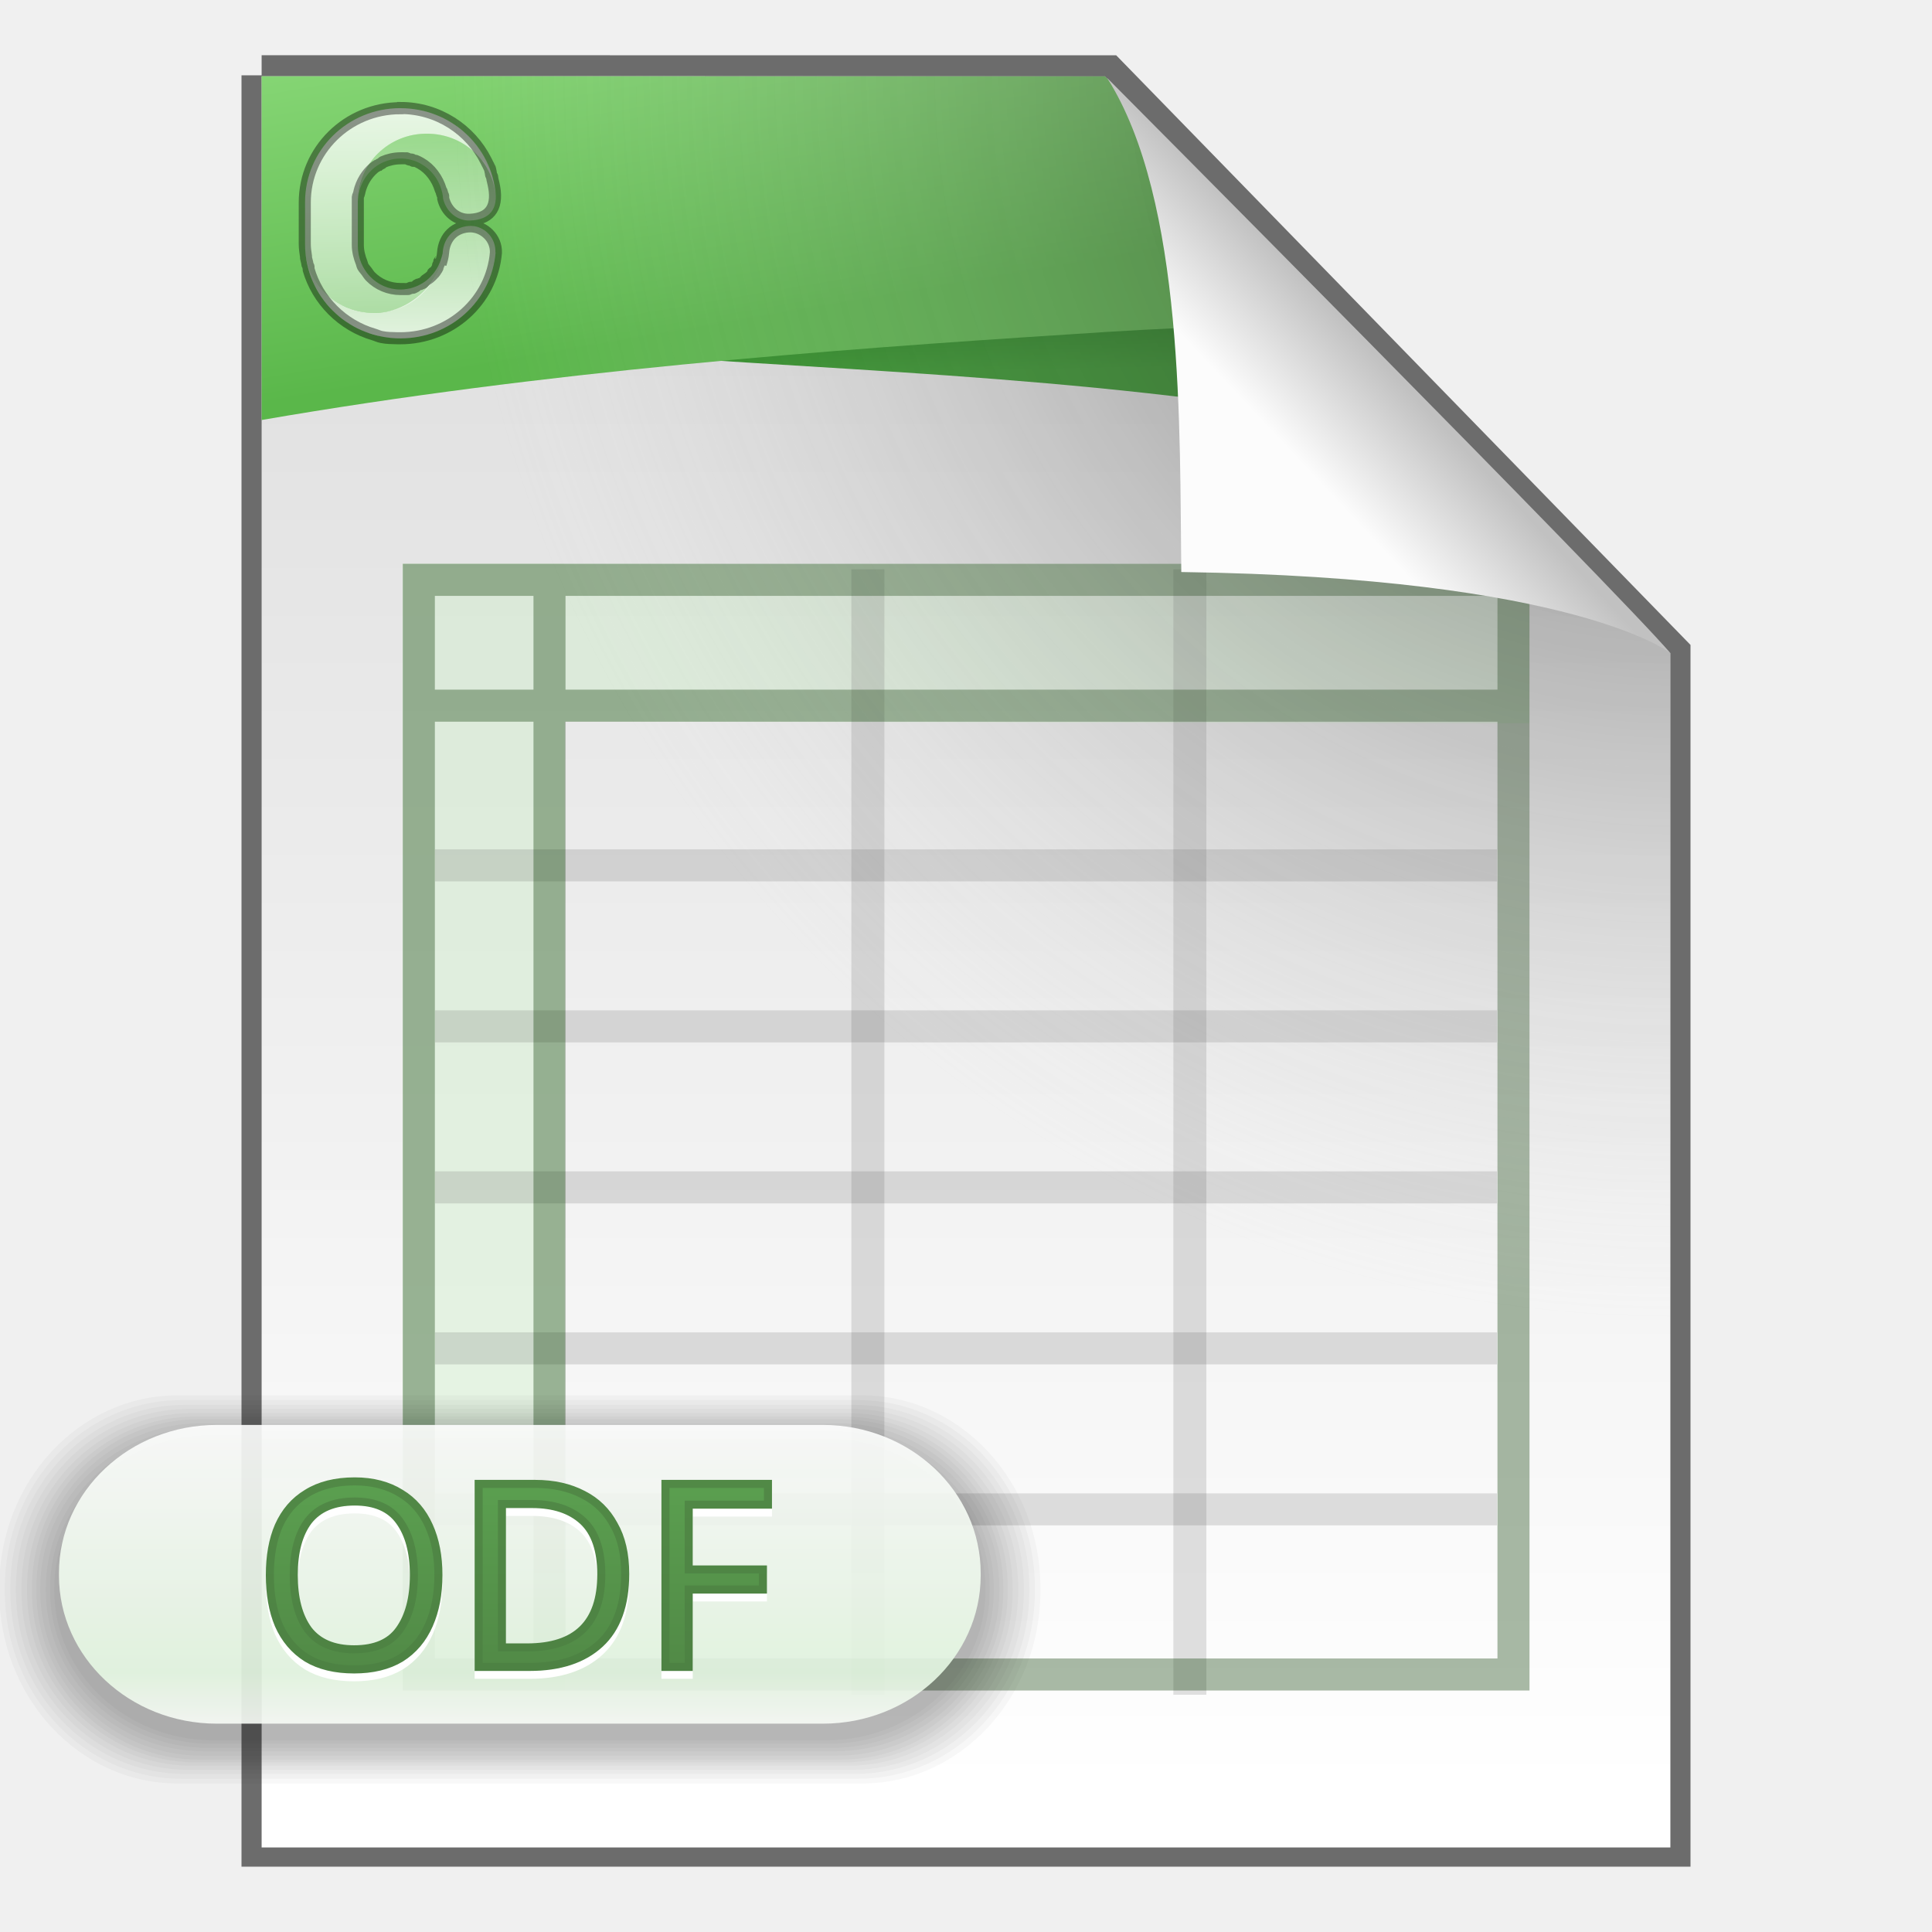
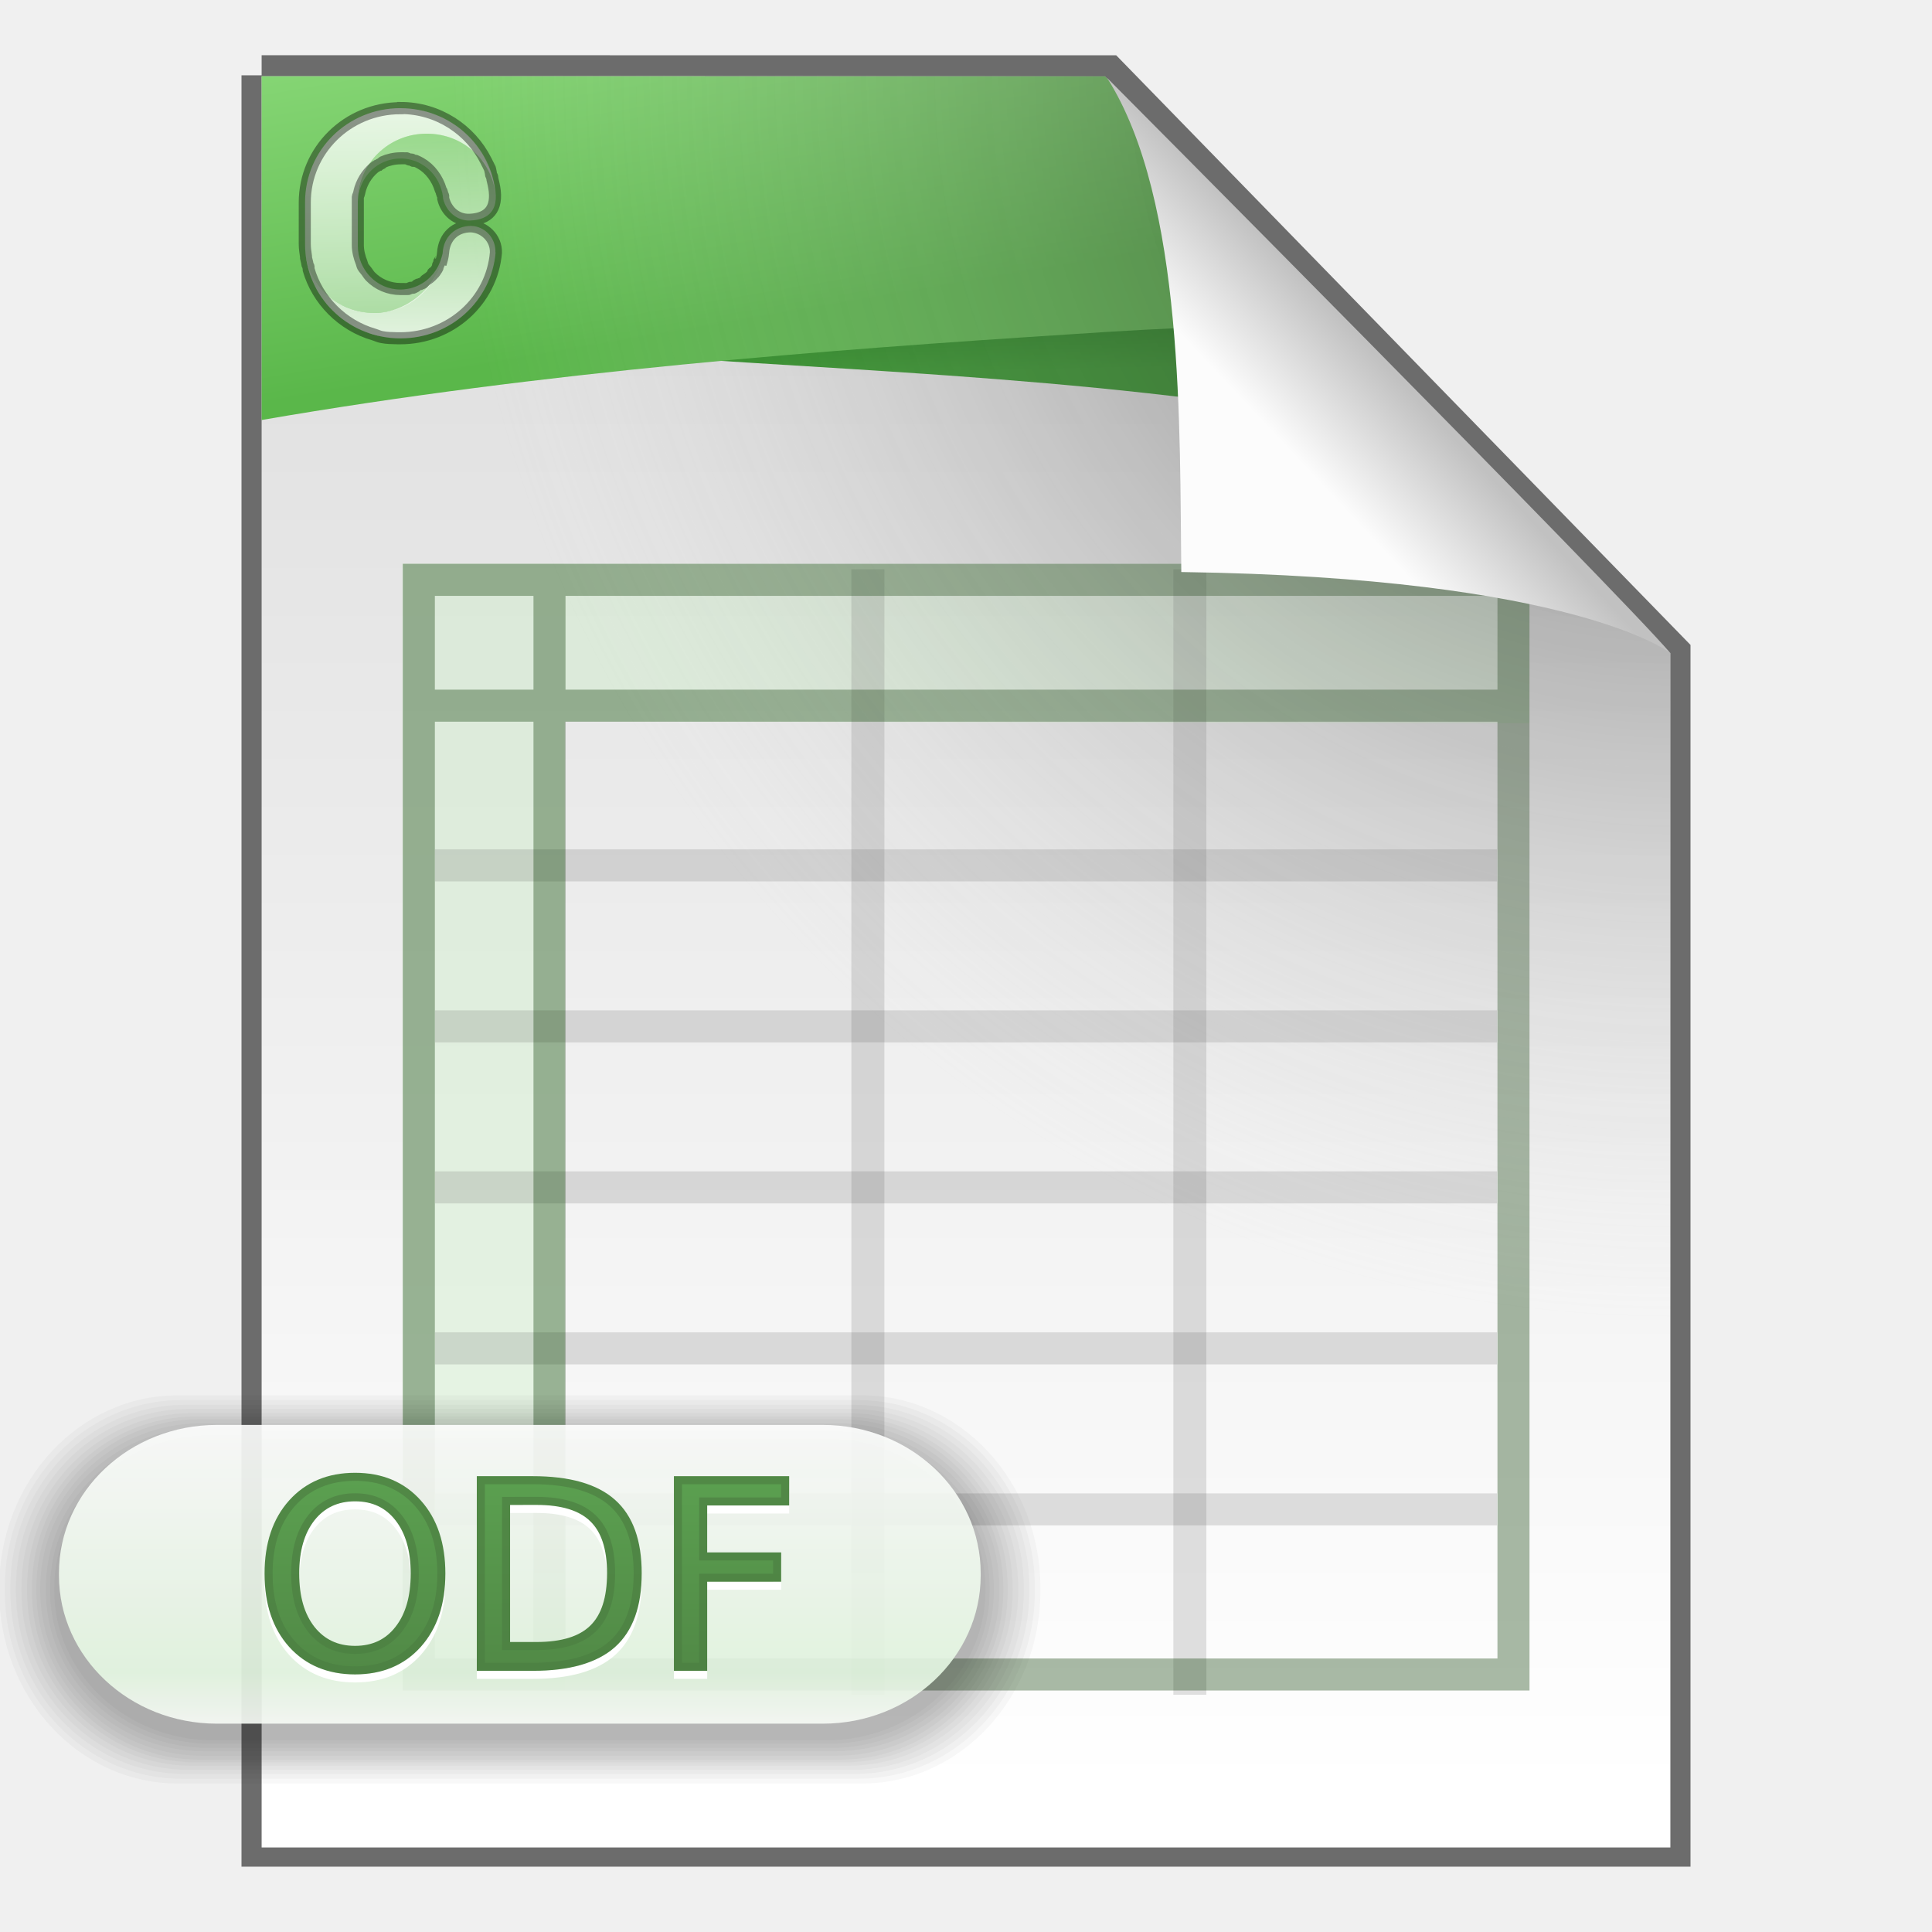
<svg xmlns="http://www.w3.org/2000/svg" width="48" height="48" version="1.1">
  <defs>
    <linearGradient id="j" x1="12.915" x2="12.915" y1="35.4" y2="42.827" gradientUnits="userSpaceOnUse">
      <stop stop-color="#fff" offset="0" />
      <stop stop-color="#e6f8e3" offset=".829" />
      <stop stop-color="#f8fcf7" offset="1" />
    </linearGradient>
    <linearGradient id="i" x1="6.522" x2="7.915" y1="1.671" y2="9.811" gradientTransform="translate(1e-7 .021153)" gradientUnits="userSpaceOnUse">
      <stop stop-color="#86d675" offset="0" />
      <stop stop-color="#5ab74a" offset="1" />
    </linearGradient>
    <linearGradient id="h" x1="23.586" x2="23.55" y1="9.883" y2="8.073" gradientTransform="translate(-.80035 -.61523)" gradientUnits="userSpaceOnUse">
      <stop stop-color="#309326" offset="0" />
      <stop stop-color="#1d7d16" offset="1" />
    </linearGradient>
    <linearGradient id="g" x1="64.234" x2="64.234" y1="122.15" y2="20.144" gradientTransform="matrix(.049285 0 0 .049285 15.717 2.3861)" gradientUnits="userSpaceOnUse">
      <stop stop-color="#fff" stop-opacity=".82" offset="0" />
      <stop stop-color="#fff" stop-opacity=".246" offset="1" />
    </linearGradient>
    <linearGradient id="f" x1="64.047" x2="64.047" y1="6.09" y2="109.73" gradientTransform="matrix(.049285 0 0 .049285 15.717 2.3861)" gradientUnits="userSpaceOnUse">
      <stop stop-color="#fff" stop-opacity=".824" offset="0" />
      <stop stop-color="#fff" stop-opacity=".471" offset="1" />
    </linearGradient>
    <linearGradient id="d" x1="12.855" x2="12.855" y1="36.554" y2="41.511" gradientTransform="translate(1.9836 .081145)" gradientUnits="userSpaceOnUse">
      <stop stop-color="#5ba050" offset="0" />
      <stop stop-color="#518946" offset="1" />
    </linearGradient>
    <linearGradient id="a" x1="12.855" x2="12.855" y1="36.563" y2="41.501" gradientTransform="translate(1.9836 .081145)" gradientUnits="userSpaceOnUse">
      <stop stop-color="#518946" offset="0" />
      <stop stop-color="#4d8243" offset="1" />
    </linearGradient>
    <linearGradient id="c" x1="91.308" x2="95.182" y1="98.192" y2="102.07" gradientTransform="matrix(.56521 0 0 -.60266 -19.183 70.781)" gradientUnits="userSpaceOnUse">
      <stop stop-color="#fcfcfc" offset="0" />
      <stop stop-color="#c1c1c1" offset="1" />
    </linearGradient>
    <radialGradient id="e" cx="26.53" cy="23.566" r="17.5" gradientTransform="matrix(-1.7302 -.0033869 .0034626 -1.7689 87.322 43.624)" gradientUnits="userSpaceOnUse">
      <stop stop-opacity=".659" offset="0" />
      <stop stop-color="#cecece" stop-opacity="0" offset="1" />
    </radialGradient>
    <linearGradient id="b" x1="25.132" x2="25.132" y1=".985" y2="47.013" gradientTransform="matrix(1 0 0 .95617 9.9862e-8 -.51792)" gradientUnits="userSpaceOnUse">
      <stop stop-color="#dadada" offset="0" />
      <stop stop-color="#fff" offset="1" />
    </linearGradient>
  </defs>
  <path d="m6.5 1.872c5.801 0 21.021 0.002 21.021 0.002l13.979 14.352 3.6e-5 29.651h-35v-44.006z" fill="none" stroke="#000" stroke-opacity=".549" />
  <path d="m6.5 1.894c5.801 0 20.954 0.002 20.954 0.002l14.046 14.33 3.6e-5 29.673h-35v-44.006z" fill="url(#b)" />
  <rect x="19.632" y="1.872" width="21.868" height="24.125" fill="none" />
  <path d="m10 14h4.028v27.993h-4.028zm4.024 4e-3 23.973 0.007v3.959l-23.973-0.043z" fill="#caedc5" opacity=".4" />
  <g fill="none" stroke="#454545" stroke-opacity=".324">
    <g stroke-width=".82">
      <path d="m29.562 42.106v-27.962" opacity=".5" />
      <path d="m21.562 42.106v-27.962" opacity=".5" />
    </g>
    <g stroke-width=".796">
      <path d="m37.192 37.5h-26.384" opacity=".5" />
      <path d="m37.192 21.5h-26.384" opacity=".5" />
      <path d="m37.192 25.5h-26.384" opacity=".5" />
      <path d="m37.192 29.5h-26.384" opacity=".5" />
      <path d="m37.192 33.5h-26.384" opacity=".5" />
    </g>
  </g>
  <path d="m10.406 14.407h27.196v27.195h-27.196zm27.196 3.125h-27.196m3.246-3.124v27.191" color="#000000" fill="none" opacity=".35" stroke="#0a3900" stroke-linecap="round" stroke-width=".796" />
  <path d="m6.625 2.203-0.032 3.5 0.076 3.532c6.278-1.132 3.151-0.613 9.704-0.37 6.258 0.433 12.837 0.611 19.826 2.135l-8.621-8.795z" fill="url(#h)" />
  <path d="m6.5 1.894v8.541c7.027-1.214 14.126-1.747 20.053-2.127 2.578-0.177 4.782-0.251 6.91-0.281l-6.01-6.131s-15.152-0.002-20.953-0.002z" fill="url(#i)" />
  <g transform="matrix(1 0 0 .98093 0 1.121)">
    <rect x="-.02" y="34.198" width="25.869" height="9.831" rx="4.432" ry="4.877" opacity=".03" />
    <rect x=".119" y="34.319" width="25.593" height="9.589" rx="4.384" ry="4.758" opacity=".03" />
    <rect x=".257" y="34.439" width="25.317" height="9.348" rx="4.337" ry="4.638" opacity=".03" />
    <rect x=".395" y="34.543" width="25.041" height="9.141" rx="4.29" ry="4.535" opacity=".03" />
    <rect x=".533" y="34.647" width="24.764" height="8.933" rx="4.242" ry="4.432" opacity=".03" />
    <rect x=".671" y="34.733" width="24.488" height="8.761" rx="4.195" ry="4.346" opacity=".03" />
    <rect x=".792" y="34.802" width="24.246" height="8.623" rx="4.154" ry="4.278" opacity=".03" />
    <rect x=".904" y="34.903" width="24.023" height="8.421" rx="4.115" ry="4.178" opacity=".03" />
    <rect x="1.001" y="35.013" width="23.827" height="8.2" rx="4.082" ry="4.068" opacity=".03" />
    <rect x="1.139" y="35.1" width="23.551" height="8.027" rx="4.035" ry="3.982" opacity=".03" />
    <rect x="1.243" y="35.203" width="23.344" height="7.82" rx="3.999" ry="3.88" opacity=".03" />
    <rect x="1.347" y="35.29" width="23.137" height="7.647" rx="3.963" ry="3.794" opacity=".03" />
  </g>
  <rect x="1.465" y="35.402" width="22.9" height="7.422" rx="3.923" ry="3.682" fill="url(#j)" opacity=".9" />
+   <path d="m6.5 1.871c5.801 0 20.954 0.002 20.954 0.002l14.046 14.33 3.6e-5 29.673h-35v-44.006z" fill="url(#e)" />
  <g transform="translate(-.026396)">
    <g transform="translate(.76237)" font-family="'Lucida Grande'" letter-spacing="0px" stroke-width=".2" word-spacing="0px">
-       <text x="5.58" y="41.611" fill="none" stroke="#ffffff" style="line-height:0%" xml:space="preserve">
-         <tspan x="5.58" y="41.611" fill="none" font-size="6.36px" stroke="#ffffff" stroke-width=".2" style="line-height:1.25">ODF</tspan>
-       </text>
-       <text x="5.58" y="41.411" fill="url(#d)" stroke="url(#a)" style="line-height:0%" xml:space="preserve">
-         <tspan x="5.58" y="41.411" fill="url(#d)" font-size="6.36px" stroke="url(#a)" stroke-width=".2" style="line-height:1.25">ODF</tspan>
-       </text>
+       <g fill="none" stroke="#fff" aria-label="ODF">
+         <path d="m8.086 37.4q-0.683 0-1.087 0.509-0.401 0.509-0.401 1.388 0 0.876 0.401 1.385 0.404 0.509 1.087 0.509 0.683 0 1.081-0.509 0.401-0.509 0.401-1.385 0-0.879-0.401-1.388-0.397-0.509-1.081-0.509zm0-0.509q0.975 0 1.559 0.655 0.584 0.652 0.584 1.751 0 1.096-0.584 1.751-0.584 0.652-1.559 0.652-0.978 0-1.565-0.652-0.584-0.652-0.584-1.751t0.584-1.751q0.587-0.655 1.565-0.655z" />
+         <path d="m11.837 37.49v3.605h0.758q0.96 0 1.404-0.435 0.447-0.435 0.447-1.373 0-0.932-0.447-1.363-0.444-0.435-1.404-0.435zm-0.627-0.515h1.289q1.348 0 1.978 0.562 0.63 0.559 0.63 1.751 0 1.199-0.633 1.761-0.633 0.562-1.975 0.562h-1.289z" />
+         <path d="m16.107 36.975h2.664v0.528h-2.037v1.366h1.838v0.528h-1.838v2.214h-0.627z" />
+       </g>
+       <g fill="url(#d)" stroke="url(#a)" aria-label="ODF">
+         <path d="m8.086 37.2q-0.683 0-1.087 0.509-0.401 0.509-0.401 1.388 0 0.876 0.401 1.385 0.404 0.509 1.087 0.509 0.683 0 1.081-0.509 0.401-0.509 0.401-1.385 0-0.879-0.401-1.388-0.397-0.509-1.081-0.509zm0-0.509q0.975 0 1.559 0.655 0.584 0.652 0.584 1.751 0 1.096-0.584 1.751-0.584 0.652-1.559 0.652-0.978 0-1.565-0.652-0.584-0.652-0.584-1.751 0-1.099 0.584-1.751 0.587-0.655 1.565-0.655z" />
+         <path d="m11.837 37.29v3.605h0.758q0.96 0 1.404-0.435 0.447-0.435 0.447-1.373 0-0.932-0.447-1.363-0.444-0.435-1.404-0.435zm-0.627-0.515h1.289q1.348 0 1.978 0.562 0.63 0.559 0.63 1.751 0 1.199-0.633 1.761-0.633 0.562-1.975 0.562h-1.289z" />
+         <path d="m16.107 36.775h2.664v0.528h-2.037v1.366h1.838v0.528h-1.838v2.214h-0.627z" />
+       </g>
    </g>
  </g>
  <g transform="translate(-.92808)">
    <g transform="translate(-8)">
-       <g>
-         <path d="m18.879 2.687c0.01 0 0.019 0.003 0.029 0.003 0.149 0.002 0.295 0.016 0.436 0.043 0.064 0.013 0.124 0.036 0.186 0.054 0.083 0.023 0.166 0.044 0.245 0.075 0.064 0.026 0.124 0.06 0.185 0.091 0.072 0.037 0.146 0.072 0.214 0.116 0.059 0.038 0.111 0.084 0.166 0.126 0.06 0.047 0.122 0.091 0.177 0.143 0.052 0.049 0.098 0.105 0.145 0.159 0.049 0.056 0.1 0.111 0.143 0.171 0.043 0.06 0.079 0.125 0.117 0.189 0.037 0.063 0.074 0.125 0.105 0.191 0.173 0.449 0.008-0.055-0.129-0.069-0.062-0.08-0.132-0.155-0.208-0.223-0.076-0.068-0.158-0.128-0.245-0.182s-0.18-0.099-0.277-0.137-0.199-0.068-0.303-0.088c-0.105-0.02-0.214-0.029-0.325-0.029h-0.012c-0.117 0-0.232 0.012-0.342 0.034-0.11 0.022-0.216 0.054-0.317 0.095-0.101 0.042-0.198 0.092-0.288 0.151-0.09 0.059-0.174 0.127-0.251 0.202-0.077 0.075-0.146 0.155-0.208 0.243-0.061 0.088-0.217 0.319-0.279 0.681-0.007 0.039-0.017 0.105-0.023 0.228 0.002-0.01 0.003-0.019 0.005-0.029 0.03-0.334 0.205-0.623 0.461-0.801 0.002-0.001 0.004-0.003 0.006-0.005 0.004-0.003 0.007-0.005 0.011-0.008 0.015-0.01 0.032-0.02 0.048-0.029 0.015-0.009 0.03-0.017 0.045-0.025 0.019-0.01 0.039-0.019 0.059-0.028 0.13-0.058 0.272-0.091 0.424-0.091h0.003c0.034 0 0.068 0.001 0.102 0.005 3e-3 3.006e-4 0.006-3.253e-4 0.009 0 0.017 0.002 0.034 0.005 0.051 0.008 1e-3 1.577e-4 0.002-1.627e-4 0.003 0 0.016 0.003 0.032 0.006 0.048 0.009 0.02 0.004 0.038 0.009 0.057 0.014 0.017 0.005 0.034 0.01 0.051 0.015 0.014 0.005 0.029 0.009 0.043 0.014 0.003 9.631e-4 0.005 0.002 0.008 0.003 0.002 5.825e-4 0.003 9.507e-4 0.005 0.002 0.044 0.017 0.087 0.039 0.128 0.062 0.003 0.001 0.005 0.003 0.008 0.005 0.238 0.135 0.419 0.361 0.499 0.635 0.008 0.027 0.015 0.054 0.022 0.082h0.002c1.97e-4 0.005 0.001 0.009 0.002 0.014 9.9e-5 4.88e-4 -9.8e-5 0.001 0 0.002 6.4e-5 0.001-6.9e-5 0.002 0 0.003 0.003 0.017 0.007 0.034 0.009 0.051 0.003 0.017 0.004 0.035 0.006 0.052 4.9e-5 5.165e-4 -4.9e-5 0.001 0 0.002 6.62e-4 0.007 8.56e-4 0.013 0.002 0.02 1.13e-4 4.928e-4 -1.13e-4 0.001 0 0.002 0.076 0.322 0.352 0.554 0.672 0.541 0.357-0.015 0.691-0.166 0.631-0.715-9.31e-4 -0.008-0.002-0.016-0.003-0.025v-0.002c-0.143-1.158-1.138-2.048-2.352-2.048zm1.756 2.925c-0.382 0-0.68 0.257-0.708 0.659-0.06 0.784-0.861 1.509-1.697 1.503h-0.012c-0.887 0-1.613-0.66-1.7-1.511 0.1 1.204 1.116 2.144 2.363 2.144 1.244 0 2.258-0.936 2.361-2.136h-0.005c0.013-0.362-0.267-0.648-0.601-0.659z" fill="url(#g)" />
-         <path d="m18.877 2.687c-1.314 0-2.37 1.043-2.37 2.338v1.044c0 1.295 1.057 2.338 2.37 2.338-0.01 0-0.019-0.003-0.029-0.003-0.149-0.002-0.295-0.016-0.436-0.043-0.064-0.013-0.124-0.036-0.186-0.054-0.083-0.023-0.166-0.044-0.245-0.075-0.064-0.026-0.123-0.06-0.185-0.091-0.072-0.037-0.146-0.072-0.214-0.116-0.059-0.038-0.111-0.084-0.166-0.126-0.06-0.047-0.122-0.091-0.177-0.143-0.052-0.049-0.097-0.105-0.145-0.159-0.049-0.056-0.1-0.111-0.143-0.171-0.043-0.06-0.079-0.125-0.117-0.189-0.037-0.063-0.074-0.125-0.105-0.191-0.031-0.066-0.056-0.135-0.08-0.205-0.025-0.07-0.05-0.141-0.068-0.214-0.019-0.075-0.03-0.153-0.042-0.231-0.001-0.009-4.19e-4 -0.018-0.002-0.026 0.012 0.068 0.02 0.138 0.04 0.203 0.03 0.099 0.068 0.194 0.116 0.285 0.047 0.091 0.102 0.177 0.165 0.257 0.062 0.08 0.132 0.155 0.208 0.223 0.076 0.068 0.158 0.128 0.245 0.182 0.087 0.054 0.18 0.099 0.277 0.137 0.097 0.038 0.198 0.068 0.303 0.088s0.214 0.029 0.325 0.029h0.012c0.117 0 0.232-0.012 0.342-0.034s0.216-0.054 0.317-0.095 0.198-0.092 0.288-0.151c0.09-0.059 0.174-0.127 0.251-0.202 0.077-0.075 0.146-0.155 0.208-0.243 0.061-0.088 0.115-0.183 0.159-0.282 0.015-0.033 0.141-0.305 0.128-0.459-0.013 0.06-0.031 0.117-0.051 0.171-0.004 0.012-0.008 0.024-0.012 0.035-0.002 0.004-0.004 0.008-0.006 0.012-0.011 0.028-0.022 0.054-0.035 0.08-0.002 0.004-0.004 0.007-0.006 0.011-0.001 0.002-2e-3 0.004-0.003 0.006-0.013 0.024-0.026 0.047-0.04 0.069-0.017 0.028-0.035 0.055-0.054 0.08-0.004 0.006-0.009 0.011-0.014 0.017-0.004 0.006-0.009 0.011-0.014 0.017-0.019 0.023-0.039 0.044-0.059 0.065-0.001 0.001-0.002 0.003-0.003 0.005-0.035 0.036-0.073 0.07-0.112 0.1-0.01 0.008-0.02 0.016-0.031 0.023-0.004 0.003-0.009 0.006-0.014 0.009-0.013 0.009-0.027 0.018-0.04 0.026-0.015 0.009-0.03 0.018-0.045 0.026-0.003 0.002-6e-3 0.004-0.009 0.006-0.005 0.003-0.011 0.005-0.017 0.008-0.02 0.011-0.041 0.022-0.062 0.031-0.017 0.008-0.035 0.013-0.052 0.02-0.016 0.006-0.033 0.012-0.049 0.017-0.005 0.001-0.009 0.003-0.014 0.005-0.016 0.005-0.032 0.01-0.048 0.014-2e-3 5.027e-4 -0.004 0.001-0.006 0.002-0.025 0.006-0.051 0.011-0.077 0.015-0.017 0.003-0.034 0.004-0.051 0.006-0.004 4.091e-4 -0.007 0.001-0.011 0.002-0.015 0.002-0.03 0.004-0.045 0.005-0.003 1.873e-4 -0.006-1.577e-4 -0.009 0-0.018 9.387e-4 -0.036 0.002-0.054 0.002h-0.003c-0.293 0-0.556-0.121-0.747-0.317-0.036-0.037-0.07-0.077-0.1-0.119-0.03-0.042-0.057-0.086-0.082-0.132-0.016-0.031-0.031-0.063-0.045-0.095-0.053-0.13-0.083-0.273-0.083-0.424v-1.078c0-0.004-4.3e-5 -0.008 0-0.012-2.4e-5 -0.004 0-0.007 0-0.011 0-0.009 0.001-0.019 0.002-0.028 4.4e-5 -0.001-4.7e-5 -0.002 0-0.003 1.8e-5 -0.001-2e-5 -0.002 0-0.003 2.5e-5 -5.125e-4 -2.6e-5 -0.001 0-0.002 0.019-0.916 0.772-1.648 1.706-1.648h0.012c0.887 0 1.613 0.66 1.7 1.511-0.099-1.204-1.115-2.144-2.362-2.144z" fill="url(#f)" />
-       </g>
+       <path d="m18.879 2.687c0.01 0 0.019 0.003 0.029 0.003 0.149 0.002 0.295 0.016 0.436 0.043 0.064 0.013 0.124 0.036 0.186 0.054 0.083 0.023 0.166 0.044 0.245 0.075 0.064 0.026 0.124 0.06 0.185 0.091 0.072 0.037 0.146 0.072 0.214 0.116 0.059 0.038 0.111 0.084 0.166 0.126 0.06 0.047 0.122 0.091 0.177 0.143 0.052 0.049 0.098 0.105 0.145 0.159 0.049 0.056 0.1 0.111 0.143 0.171 0.043 0.06 0.079 0.125 0.117 0.189 0.037 0.063 0.074 0.125 0.105 0.191 0.173 0.449 0.008-0.055-0.129-0.069-0.062-0.08-0.132-0.155-0.208-0.223-0.076-0.068-0.158-0.128-0.245-0.182s-0.18-0.099-0.277-0.137-0.199-0.068-0.303-0.088-0.214-0.029-0.325-0.029h-0.012c-0.117 0-0.232 0.012-0.342 0.034s-0.216 0.054-0.317 0.095c-0.101 0.042-0.198 0.092-0.288 0.151-0.09 0.059-0.174 0.127-0.251 0.202-0.077 0.075-0.146 0.155-0.208 0.243-0.061 0.088-0.217 0.319-0.279 0.681-0.007 0.039-0.017 0.105-0.023 0.228 0.002-0.01 0.003-0.019 0.005-0.029 0.03-0.334 0.205-0.623 0.461-0.801 0.002-0.001 0.004-0.003 0.006-0.005 0.004-0.003 0.007-0.005 0.011-0.008 0.015-0.01 0.032-0.02 0.048-0.029 0.015-0.009 0.03-0.017 0.045-0.025 0.019-0.01 0.039-0.019 0.059-0.028 0.13-0.058 0.272-0.091 0.424-0.091h0.003c0.034 0 0.068 0.001 0.102 0.005 3e-3 3.006e-4 0.006-3.253e-4 0.009 0 0.017 0.002 0.034 0.005 0.051 0.008 1e-3 1.577e-4 0.002-1.627e-4 0.003 0 0.016 0.003 0.032 0.006 0.048 0.009 0.02 0.004 0.038 0.009 0.057 0.014 0.017 0.005 0.034 0.01 0.051 0.015 0.014 0.005 0.029 0.009 0.043 0.014 0.003 9.631e-4 0.005 0.002 0.008 0.003 0.002 5.825e-4 0.003 9.507e-4 0.005 0.002 0.044 0.017 0.087 0.039 0.128 0.062 0.003 0.001 0.005 0.003 0.008 0.005 0.238 0.135 0.419 0.361 0.499 0.635 0.008 0.027 0.015 0.054 0.022 0.082h0.002c1.97e-4 0.005 0.001 0.009 0.002 0.014 9.9e-5 4.88e-4 -9.8e-5 0.001 0 0.002 6.4e-5 0.001-6.9e-5 0.002 0 0.003 0.003 0.017 0.007 0.034 0.009 0.051 0.003 0.017 0.004 0.035 0.006 0.052 4.9e-5 5.165e-4 -4.9e-5 0.001 0 0.002 6.62e-4 0.007 8.56e-4 0.013 0.002 0.02 1.13e-4 4.928e-4 -1.13e-4 0.001 0 0.002 0.076 0.322 0.352 0.554 0.672 0.541 0.357-0.015 0.691-0.166 0.631-0.715-9.31e-4 -0.008-0.002-0.016-0.003-0.025v-0.002c-0.143-1.158-1.138-2.048-2.352-2.048zm1.756 2.925c-0.382 0-0.68 0.257-0.708 0.659-0.06 0.784-0.861 1.509-1.697 1.503h-0.012c-0.887 0-1.613-0.66-1.7-1.511 0.1 1.204 1.116 2.144 2.363 2.144 1.244 0 2.258-0.936 2.361-2.136h-0.005c0.013-0.362-0.267-0.648-0.601-0.659z" fill="url(#g)" />
+       <path d="m18.877 2.687c-1.314 0-2.37 1.043-2.37 2.338v1.044c0 1.295 1.057 2.338 2.37 2.338-0.01 0-0.019-0.003-0.029-0.003-0.149-0.002-0.295-0.016-0.436-0.043-0.064-0.013-0.124-0.036-0.186-0.054-0.083-0.023-0.166-0.044-0.245-0.075-0.064-0.026-0.123-0.06-0.185-0.091-0.072-0.037-0.146-0.072-0.214-0.116-0.059-0.038-0.111-0.084-0.166-0.126-0.06-0.047-0.122-0.091-0.177-0.143-0.052-0.049-0.097-0.105-0.145-0.159-0.049-0.056-0.1-0.111-0.143-0.171-0.043-0.06-0.079-0.125-0.117-0.189-0.037-0.063-0.074-0.125-0.105-0.191-0.031-0.066-0.056-0.135-0.08-0.205-0.025-0.07-0.05-0.141-0.068-0.214-0.019-0.075-0.03-0.153-0.042-0.231-0.001-0.009-4.19e-4 -0.018-0.002-0.026 0.012 0.068 0.02 0.138 0.04 0.203 0.03 0.099 0.068 0.194 0.116 0.285 0.047 0.091 0.102 0.177 0.165 0.257 0.062 0.08 0.132 0.155 0.208 0.223 0.076 0.068 0.158 0.128 0.245 0.182 0.087 0.054 0.18 0.099 0.277 0.137 0.097 0.038 0.198 0.068 0.303 0.088s0.214 0.029 0.325 0.029h0.012c0.117 0 0.232-0.012 0.342-0.034s0.216-0.054 0.317-0.095 0.198-0.092 0.288-0.151c0.09-0.059 0.174-0.127 0.251-0.202 0.077-0.075 0.146-0.155 0.208-0.243 0.061-0.088 0.115-0.183 0.159-0.282 0.015-0.033 0.141-0.305 0.128-0.459-0.013 0.06-0.031 0.117-0.051 0.171-0.004 0.012-0.008 0.024-0.012 0.035-0.002 0.004-0.004 0.008-0.006 0.012-0.011 0.028-0.022 0.054-0.035 0.08-0.002 0.004-0.004 0.007-0.006 0.011-0.001 0.002-2e-3 0.004-0.003 0.006-0.013 0.024-0.026 0.047-0.04 0.069-0.017 0.028-0.035 0.055-0.054 0.08-0.004 0.006-0.009 0.011-0.014 0.017-0.004 0.006-0.009 0.011-0.014 0.017-0.019 0.023-0.039 0.044-0.059 0.065-0.001 0.001-0.002 0.003-0.003 0.005-0.035 0.036-0.073 0.07-0.112 0.1-0.01 0.008-0.02 0.016-0.031 0.023-0.004 0.003-0.009 0.006-0.014 0.009-0.013 0.009-0.027 0.018-0.04 0.026-0.015 0.009-0.03 0.018-0.045 0.026-0.003 0.002-6e-3 0.004-0.009 0.006-0.005 0.003-0.011 0.005-0.017 0.008-0.02 0.011-0.041 0.022-0.062 0.031-0.017 0.008-0.035 0.013-0.052 0.02-0.016 0.006-0.033 0.012-0.049 0.017-0.005 0.001-0.009 0.003-0.014 0.005-0.016 0.005-0.032 0.01-0.048 0.014-2e-3 5.027e-4 -0.004 0.001-0.006 0.002-0.025 0.006-0.051 0.011-0.077 0.015-0.017 0.003-0.034 0.004-0.051 0.006-0.004 4.091e-4 -0.007 0.001-0.011 0.002-0.015 0.002-0.03 0.004-0.045 0.005-0.003 1.873e-4 -0.006-1.577e-4 -0.009 0-0.018 9.387e-4 -0.036 0.002-0.054 0.002h-0.003c-0.293 0-0.556-0.121-0.747-0.317-0.036-0.037-0.07-0.077-0.1-0.119-0.03-0.042-0.057-0.086-0.082-0.132-0.016-0.031-0.031-0.063-0.045-0.095-0.053-0.13-0.083-0.273-0.083-0.424v-1.078c0-0.004-4.3e-5 -0.008 0-0.012-2.4e-5 -0.004 0-0.007 0-0.011 0-0.009 0.001-0.019 0.002-0.028 4.4e-5 -0.001-4.7e-5 -0.002 0-0.003 1.8e-5 -0.001-2e-5 -0.002 0-0.003 2.5e-5 -5.125e-4 -2.6e-5 -0.001 0-0.002 0.019-0.916 0.772-1.648 1.706-1.648h0.012c0.887 0 1.613 0.66 1.7 1.511-0.099-1.204-1.115-2.144-2.362-2.144z" fill="url(#f)" />
    </g>
    <path d="m10.875 2.688c-1.314 0-2.375 1.048-2.375 2.344v1.031c0 0.107 0.017 0.209 0.031 0.312 0.001 0.009-0.001 0.023 0 0.031 0.006 0.042 0.023 0.084 0.031 0.125 0.003 0.011-0.003 0.021 0 0.031 0.007 0.023 0.024 0.04 0.031 0.062 0.003 0.009-0.003 0.022 0 0.031 0.003 0.01-0.003 0.021 0 0.031 0.219 0.775 0.844 1.399 1.625 1.625 0.062 0.018 0.123 0.05 0.188 0.062 0.136 0.028 0.263 0.027 0.406 0.031 0.022 5.897e-4 0.04 0 0.062 0 1.244 0 2.272-0.925 2.375-2.125 0.013-0.362-0.291-0.646-0.625-0.656-0.382 0-0.659 0.254-0.688 0.656-0.007 0.098-0.033 0.186-0.062 0.281 0.01-0.031-0.007-0.062 0-0.094-0.004 0.012-0.027 0.02-0.031 0.031-0.002 0.004 0.002 0.027 0 0.031-0.011 0.028-0.018 0.037-0.031 0.062-0.002 0.004 2e-3 0.028 0 0.031-0.013 0.024-0.017 0.04-0.031 0.062-0.017 0.028-0.044 0.068-0.062 0.094-0.004 0.006-0.027-0.006-0.031 0-0.004 0.006 0.005 0.026 0 0.031-0.019 0.023-0.043 0.042-0.062 0.062-0.035 0.036-0.086 0.064-0.125 0.094-0.01 0.008-0.021 0.024-0.031 0.031-0.013 0.009-0.018 0.023-0.031 0.031-0.015 0.009-0.048 0.023-0.062 0.031-0.005 0.003-0.026-0.003-0.031 0-0.02 0.011-0.042 0.022-0.062 0.031-0.017 0.008-0.014 0.025-0.031 0.031-0.016 0.006-0.046 0.026-0.062 0.031-0.016 0.005-0.047-0.004-0.062 0-0.025 0.006-0.036 0.027-0.062 0.031-0.017 0.003-0.046-0.002-0.062 0-0.015 0.002-0.048-9.1e-4 -0.062 0-0.018 9.387e-4 -0.044 0-0.062 0-0.293 0-0.559-0.116-0.75-0.312-0.036-0.037-0.063-0.083-0.094-0.125-0.03-0.042-0.069-0.079-0.094-0.125-0.016-0.031-0.018-0.061-0.031-0.094-0.053-0.13-0.094-0.287-0.094-0.438v-1.062c0-0.004-4.3e-5 -0.027 0-0.031 0-0.009-3e-4 -0.022 0-0.031 4.16e-4 -0.02-0.001-0.043 0-0.062 3e-3 -0.037 0.028-0.069 0.031-0.094 0.008-0.04 0.019-0.087 0.031-0.125 0.074-0.231 0.215-0.429 0.406-0.562 0.004-0.003 0.028 0.002 0.031 0 0.015-0.01 0.015-0.022 0.031-0.031 0.015-0.009 0.047-0.023 0.062-0.031 0.019-0.01 0.012-0.022 0.031-0.031 0.13-0.058 0.286-0.094 0.438-0.094 0.034 0 0.06-0.003 0.094 0 3e-3 3.006e-4 0.028-3.253e-4 0.031 0 0.017 0.002 0.015-0.003 0.031 0 0.016 0.003 0.046 0.028 0.062 0.031 0.02 0.004 0.043-0.005 0.062 0 0.017 0.005 0.014 0.026 0.031 0.031 0.014 0.005 0.048-0.005 0.062 0 0.044 0.017 0.084 0.04 0.125 0.062 0.238 0.135 0.42 0.383 0.5 0.656 0.008 0.027 0.025 0.035 0.031 0.062 1.97e-4 0.005-2e-4 0.027 0 0.031 0.003 0.017 0.029 0.045 0.031 0.062 0.003 0.017-0.002 0.014 0 0.031 6.62e-4 0.007-6.44e-4 0.025 0 0.031 0.076 0.322 0.337 0.544 0.656 0.531 0.357-0.015 0.685-0.17 0.625-0.719-0.013-0.103-0.037-0.214-0.062-0.312-0.003-0.009 0.003-0.023 0-0.031-0.006-0.023-0.024-0.04-0.031-0.062-0.003-0.009 0.003-0.022 0-0.031-0.014-0.042-0.015-0.084-0.031-0.125 0.018 0.036-0.025-0.047-0.031-0.062-0.011-0.019-0.018-0.044-0.031-0.062-0.01-0.021-0.021-0.042-0.031-0.062-0.386-0.772-1.19-1.312-2.125-1.312z" fill="none" opacity=".4" stroke="#000" stroke-width=".3" />
  </g>
-   <path d="m6.5 1.871c5.801 0 20.954 0.002 20.954 0.002l14.046 14.33 3.6e-5 29.673h-35v-44.006z" fill="url(#e)" />
  <path d="m29.349 14.212c-0.045-3.443 0.093-9.233-1.843-12.276 0 0 12.641 12.709 13.994 14.29 0 0-2.348-1.878-12.152-2.014z" fill="url(#c)" />
</svg>
